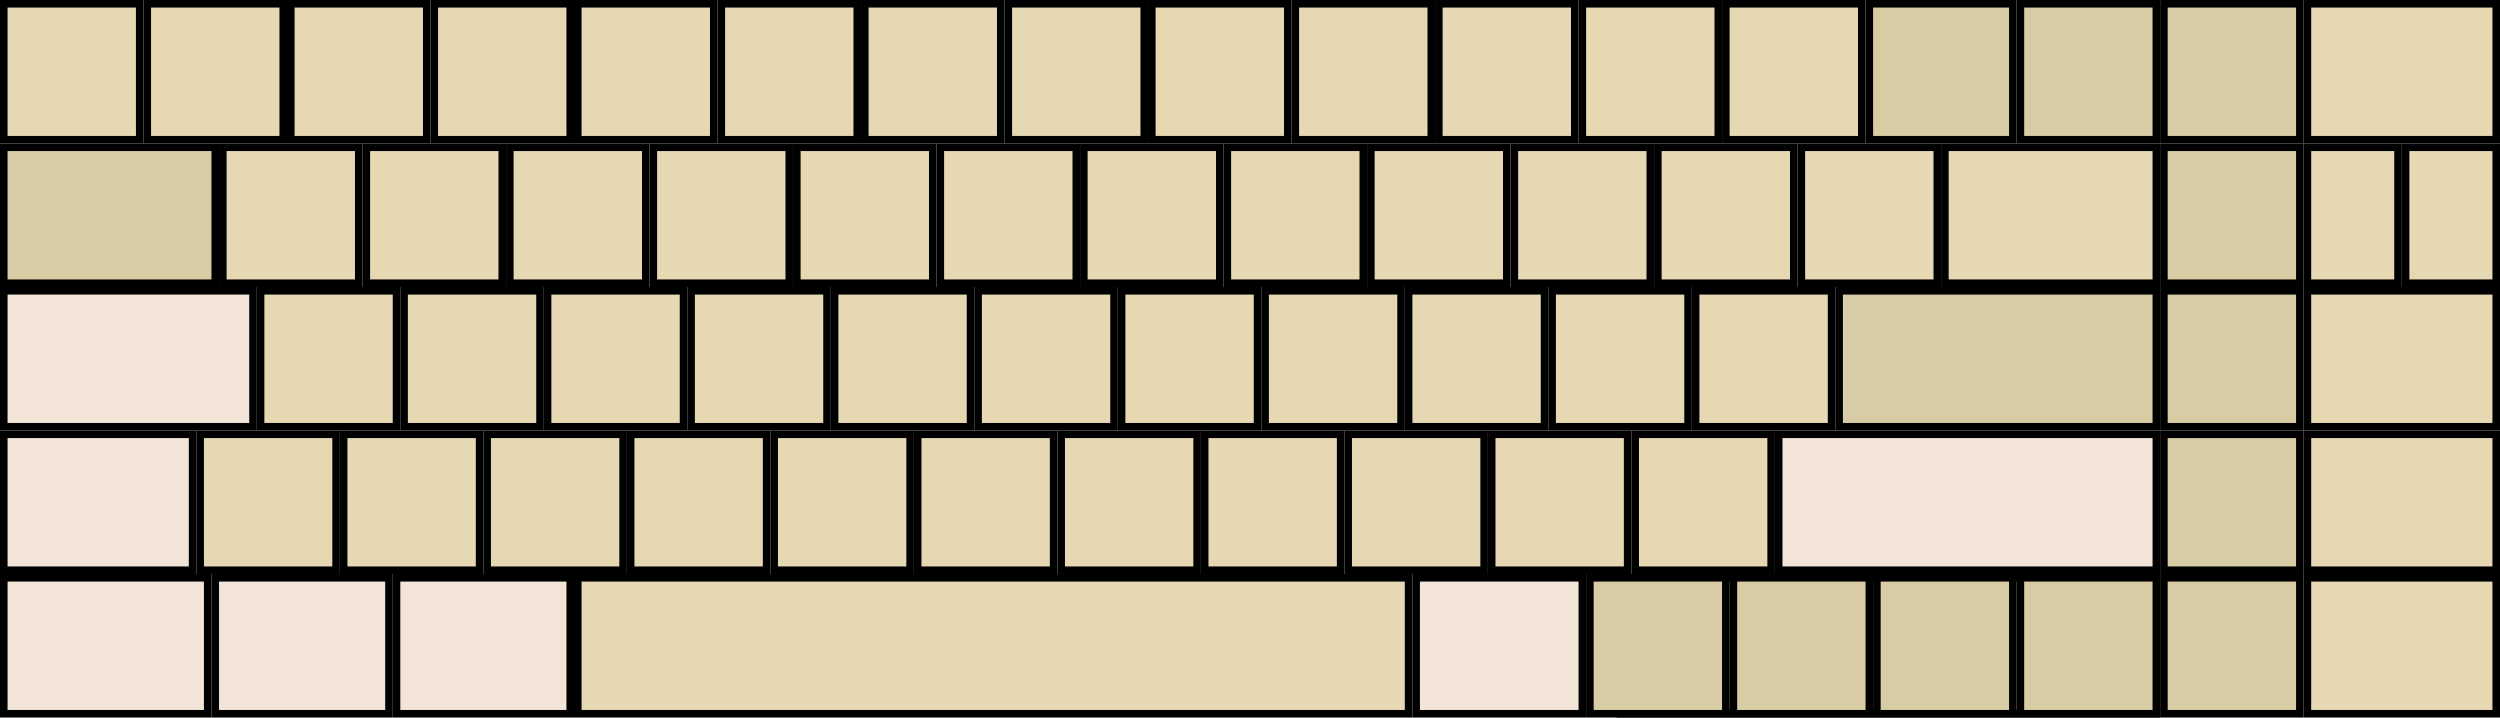
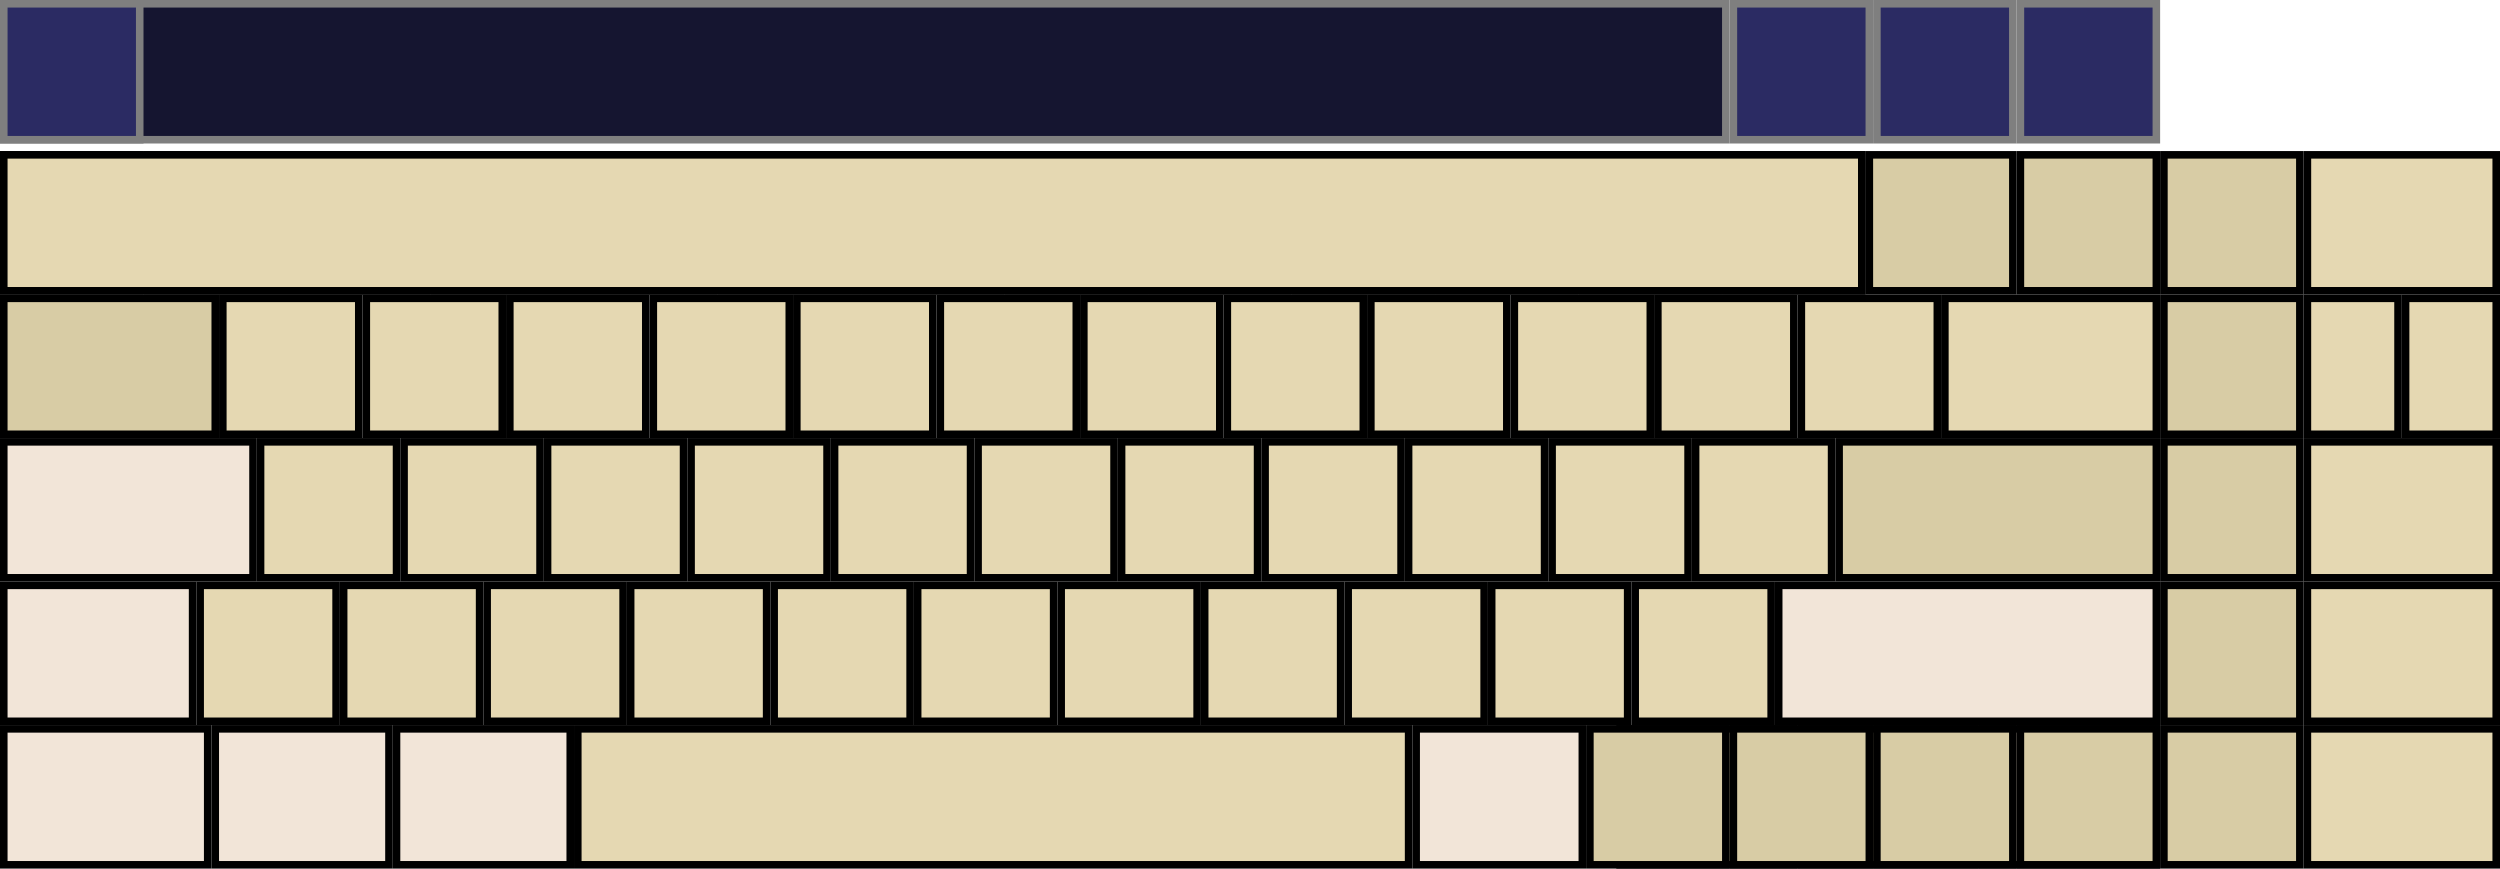
- <svg xmlns="http://www.w3.org/2000/svg" id="svg2" height="95" width="331" version="1.0">
-   <rect id="AB01" style="stroke:#000;fill:#e5d8b2" height="18" width="18" y="57.5" x="45.5" />
-   <rect id="AE02" style="stroke:#000;fill:#e5d8b2" height="18" width="18" y=".5" x="38.5" />
-   <rect id="AE03" style="stroke:#000;fill:#e5d8b2" height="18" width="18" y=".5" x="57.5" />
-   <rect id="AD09" style="stroke:#000;fill:#e5d8b2" height="18" width="18" y="19.5" x="181.5" />
-   <rect id="AE01" style="stroke:#000;fill:#e5d8b2" height="18" width="18" y=".5" x="19.5" />
-   <rect id="AE06" style="stroke:#000;fill:#e5d8b2" height="18" width="18" y=".5" x="114.5" />
-   <rect id="AE07" style="stroke:#000;fill:#e5d8b2" height="18" width="18" y=".5" x="133.5" />
-   <rect id="AE04" style="stroke:#000;fill:#e5d8b2" height="18" width="18" y=".5" x="76.5" />
-   <rect id="AE05" style="stroke:#000;fill:#e5d8b2" height="18" width="18" y=".5" x="95.5" />
-   <rect id="AD03" style="stroke:#000;fill:#e5d8b2" height="18" width="18" y="19.5" x="67.5" />
-   <rect id="AD02" style="stroke:#000;fill:#e5d8b2" height="18" width="18" y="19.5" x="48.5" />
-   <rect id="AD01" style="stroke:#000;fill:#e5d8b2" height="18" width="18" y="19.5" x="29.5" />
-   <rect id="AE09" style="stroke:#000;fill:#e5d8b2" height="18" width="18" y=".5" x="171.5" />
-   <rect id="AD07" style="stroke:#000;fill:#e5d8b2" height="18" width="18" y="19.5" x="143.5" />
-   <rect id="AD06" style="stroke:#000;fill:#e5d8b2" height="18" width="18" y="19.5" x="124.5" />
-   <rect id="AD05" style="stroke:#000;fill:#e5d8b2" height="18" width="18" y="19.5" x="105.5" />
-   <rect id="AD04" style="stroke:#000;fill:#e5d8b2" height="18" width="18" y="19.5" x="86.5" />
-   <rect id="AB10" style="stroke:#000;fill:#e5d8b2" height="18" width="18" y="57.5" x="216.5" />
-   <rect id="AC11" style="stroke:#000;fill:#e5d8b2" height="18" width="18" y="38.5" x="224.5" />
-   <rect id="AC10" style="stroke:#000;fill:#e5d8b2" height="18" width="18" y="38.5" x="205.5" />
-   <rect id="TLDE" style="stroke:#000;fill:#e5d8b2" height="18" width="18" y=".5" x=".5" />
-   <rect id="LSGT" style="stroke:#000;fill:#e5d8b2" height="18" width="18" y="57.5" x="26.5" />
-   <rect id="BKSL" style="stroke:#000;fill:#e5d8b2" height="18" width="28" y="19.5" x="257.5" />
-   <rect id="AD10" style="stroke:#000;fill:#e5d8b2" height="18" width="18" y="19.5" x="200.5" />
-   <rect id="AD11" style="stroke:#000;fill:#e5d8b2" height="18" width="18" y="19.5" x="219.5" />
-   <rect id="AD12" style="stroke:#000;fill:#e5d8b2" height="18" width="18" y="19.5" x="238.5" />
-   <rect id="AB08" style="stroke:#000;fill:#e5d8b2" height="18" width="18" y="57.5" x="178.5" />
-   <rect id="AE11" style="stroke:#000;fill:#e5d8b2" height="18" width="18" y=".5" x="209.5" />
-   <rect id="AE10" style="stroke:#000;fill:#e5d8b2" height="18" width="18" y=".5" x="190.5" />
-   <rect id="AE12" style="stroke:#000;fill:#e5d8b2" height="18" width="18" y=".5" x="228.5" />
-   <rect id="AC04" style="stroke:#000;fill:#e5d8b2" height="18" width="18" y="38.5" x="91.5" />
-   <rect id="AC05" style="stroke:#000;fill:#e5d8b2" height="18" width="18" y="38.5" x="110.5" />
-   <rect id="AC06" style="stroke:#000;fill:#e5d8b2" height="18" width="18" y="38.5" x="129.5" />
-   <rect id="AC07" style="stroke:#000;fill:#e5d8b2" height="18" width="18" y="38.5" x="148.5" />
-   <rect id="AB09" style="stroke:#000;fill:#e5d8b2" height="18" width="18" y="57.5" x="197.5" />
-   <rect id="AC01" style="stroke:#000;fill:#e5d8b2" height="18" width="18" y="38.5" x="34.5" />
-   <rect id="AC02" style="stroke:#000;fill:#e5d8b2" height="18" width="18" y="38.5" x="53.5" />
-   <rect id="AC03" style="stroke:#000;fill:#e5d8b2" height="18" width="18" y="38.5" x="72.5" />
-   <rect id="AB05" style="stroke:#000;fill:#e5d8b2" height="18" width="18" y="57.5" x="121.5" />
-   <rect id="AB04" style="stroke:#000;fill:#e5d8b2" height="18" width="18" y="57.5" x="102.5" />
-   <rect id="AE08" style="stroke:#000;fill:#e5d8b2" height="18" width="18" y=".5" x="152.5" />
-   <rect id="AB06" style="stroke:#000;fill:#e5d8b2" height="18" width="18" y="57.5" x="140.5" />
-   <rect id="AC08" style="stroke:#000;fill:#e5d8b2" height="18" width="18" y="38.5" x="167.5" />
-   <rect id="AC09" style="stroke:#000;fill:#e5d8b2" height="18" width="18" y="38.5" x="186.5" />
-   <rect id="AB03" style="stroke:#000;fill:#e5d8b2" height="18" width="18" y="57.5" x="83.5" />
-   <rect id="AB02" style="stroke:#000;fill:#e5d8b2" height="18" width="18" y="57.5" x="64.5" />
-   <rect id="AD08" style="stroke:#000;fill:#e5d8b2" height="18" width="18" y="19.5" x="162.5" />
-   <rect id="AB07" style="stroke:#000;fill:#e5d8b2" height="18" width="18" y="57.5" x="159.5" />
-   <rect id="RCTL" style="stroke:#000;fill:#f2e5d8" height="18" width="23" y="76.5" x="262.5" />
-   <rect id="LCTL" style="stroke:#000;fill:#f2e5d8" height="18" width="27" y="76.5" x=".5" />
-   <rect id="LALT" style="stroke:#000;fill:#f2e5d8" height="18" width="23" y="76.5" x="52.5" />
-   <rect id="MENU" style="stroke:#000;fill:#d8cca5" height="18" width="23" y="76.5" x="238.5" />
-   <rect id="RWIN" style="stroke:#000;fill:#d8cca5" height="18" width="23" y="76.5" x="214.5" />
-   <rect id="LWIN" style="stroke:#000;fill:#f2e5d8" height="18" width="23" y="76.5" x="28.5" />
-   <rect id="BKSP" style="stroke:#000;fill:#d8cca5" height="18" width="19" y=".5" x="247.5" />
-   <rect id="DELE" style="stroke:#000;fill:#d8cca5" height="18" width="18" y=".5" x="267.5" />
-   <rect id="TAB" style="stroke:#000;fill:#d8cca5" height="18" width="28" y="19.5" x=".5" />
-   <rect id="CAPS" style="stroke:#000;fill:#f2e5d8" height="18" width="33" y="38.5" x=".5" />
-   <rect id="RTRN" style="stroke:#000;fill:#d8cca5" height="18" width="42" y="38.5" x="243.5" />
-   <rect id="LFSH" style="stroke:#000;fill:#f2e5d8" height="18" width="25" y="57.5" x=".5" />
-   <rect id="RTSH" style="stroke:#000;fill:#f2e5d8" height="18" width="50" y="57.5" x="235.5" />
-   <rect id="SPCE" style="stroke:#000;fill:#e5d8b2" height="18" width="110" y="76.5" x="76.5" />
-   <rect id="RALT" style="stroke:#000;fill:#f2e5d8" height="18" width="22" y="76.5" x="187.5" />
-   <rect id="LEFT" style="stroke:#000;fill:#d8cca5" height="18" width="18" y="76.5" x="210.5" />
-   <rect id="RGHT" style="stroke:#000;fill:#d8cca5" height="18" width="18" y="76.5" x="229.5" />
-   <rect id="UP" style="stroke:#000;fill:#d8cca5" height="18" width="18" y="76.5" x="248.5" />
-   <rect id="DOWN" style="stroke:#000;fill:#d8cca5" height="18" width="18" y="76.5" x="267.5" />
-   <rect id="middleclick" style="stroke:#000;fill:#d8cca5" height="18" width="18" y=".5" x="286.5" />
-   <rect id="secondaryclick" style="stroke:#000;fill:#d8cca5" height="18" width="18" y="19.5" x="286.5" />
-   <rect id="doubleclick" style="stroke:#000;fill:#d8cca5" height="18" width="18" y="38.5" x="286.5" />
-   <rect id="dragclick" style="stroke:#000;fill:#d8cca5" height="18" width="18" y="57.5" x="286.5" />
-   <rect id="hoverclick" style="stroke:#000;fill:#d8cca5" height="18" width="18" y="76.5" x="286.5" />
-   <rect id="hide" style="stroke:#000;fill:#e5d8b2" height="18" width="25" y=".5" x="305.5" />
-   <rect id="showclick" style="stroke:#000;fill:#e5d8b2" height="18" width="12" y="19.5" x="305.5" />
-   <rect id="move" style="stroke:#000;fill:#e5d8b2" height="18" width="12" y="19.5" x="318.5" />
-   <rect id="layer0" style="stroke:#000;fill:#e5d8b2" height="18" width="25" y="38.5" x="305.5" />
-   <rect id="layer1" style="stroke:#000;fill:#e5d8b2" height="18" width="25" y="57.5" x="305.5" />
-   <rect id="layer2" style="stroke:#000;fill:#e5d8b2" height="18" width="25" y="76.5" x="305.5" />
+ <svg xmlns="http://www.w3.org/2000/svg" id="svg2" height="115" width="331" version="1.0">
+   <defs id="defs90" />
+   <rect id="wordlistbg" height="18" width="228" y="0.5" x="0.5" style="fill:#151530;stroke:#7f7f7f;stroke-width:1" />
+   <rect id="punctuation" height="18" width="18" y="0.5" x="229.5" style="fill:#2b2b63;stroke:#7f7f7f" />
+   <rect id="stealthmode" height="18" width="18" y="0.5" x="0.5" style="fill:#2b2b63;stroke:#7f7f7f" />
+   <rect id="learnmode" height="18" width="18" y="0.5" x="248.5" style="fill:#2b2b63;stroke:#7f7f7f" />
+   <rect id="dictionaries" height="18" width="18" y="0.5" x="267.5" style="fill:#2b2b63;stroke:#7f7f7f" />
+   <rect id="AB01" style="fill:#e5d8b2;stroke:#000000" height="18" width="18" y="77.5" x="45.5" />
+   <rect id="AE02" style="fill:#e5d8b2;stroke:#000000" height="18" width="18" y="20.5" x="38.5" />
+   <rect id="AE03" style="fill:#e5d8b2;stroke:#000000" height="18" width="18" y="20.5" x="57.5" />
+   <rect id="AD09" style="fill:#e5d8b2;stroke:#000000" height="18" width="18" y="39.5" x="181.5" />
+   <rect id="AE01" style="fill:#e5d8b2;stroke:#000000" height="18" width="18" y="20.5" x="19.5" />
+   <rect id="AE06" style="fill:#e5d8b2;stroke:#000000" height="18" width="18" y="20.5" x="114.5" />
+   <rect id="AE07" style="fill:#e5d8b2;stroke:#000000" height="18" width="18" y="20.5" x="133.5" />
+   <rect id="AE04" style="fill:#e5d8b2;stroke:#000000" height="18" width="18" y="20.5" x="76.5" />
+   <rect id="AE05" style="fill:#e5d8b2;stroke:#000000" height="18" width="18" y="20.5" x="95.5" />
+   <rect id="AD03" style="fill:#e5d8b2;stroke:#000000" height="18" width="18" y="39.5" x="67.5" />
+   <rect id="AD02" style="fill:#e5d8b2;stroke:#000000" height="18" width="18" y="39.5" x="48.5" />
+   <rect id="AD01" style="fill:#e5d8b2;stroke:#000000" height="18" width="18" y="39.5" x="29.5" />
+   <rect id="AE09" style="fill:#e5d8b2;stroke:#000000" height="18" width="18" y="20.5" x="171.5" />
+   <rect id="AD07" style="fill:#e5d8b2;stroke:#000000" height="18" width="18" y="39.5" x="143.5" />
+   <rect id="AD06" style="fill:#e5d8b2;stroke:#000000" height="18" width="18" y="39.5" x="124.5" />
+   <rect id="AD05" style="fill:#e5d8b2;stroke:#000000" height="18" width="18" y="39.5" x="105.5" />
+   <rect id="AD04" style="fill:#e5d8b2;stroke:#000000" height="18" width="18" y="39.5" x="86.5" />
+   <rect id="AB10" style="fill:#e5d8b2;stroke:#000000" height="18" width="18" y="77.5" x="216.5" />
+   <rect id="AC11" style="fill:#e5d8b2;stroke:#000000" height="18" width="18" y="58.5" x="224.5" />
+   <rect id="AC10" style="fill:#e5d8b2;stroke:#000000" height="18" width="18" y="58.5" x="205.5" />
+   <rect id="TLDE" style="fill:#e5d8b2;stroke:#000000" height="18" width="18" y="20.5" x="0.5" />
+   <rect id="LSGT" style="fill:#e5d8b2;stroke:#000000" height="18" width="18" y="77.5" x="26.5" />
+   <rect id="BKSL" style="fill:#e5d8b2;stroke:#000000" height="18" width="28" y="39.5" x="257.5" />
+   <rect id="AD10" style="fill:#e5d8b2;stroke:#000000" height="18" width="18" y="39.5" x="200.5" />
+   <rect id="AD11" style="fill:#e5d8b2;stroke:#000000" height="18" width="18" y="39.5" x="219.5" />
+   <rect id="AD12" style="fill:#e5d8b2;stroke:#000000" height="18" width="18" y="39.5" x="238.5" />
+   <rect id="AB08" style="fill:#e5d8b2;stroke:#000000" height="18" width="18" y="77.5" x="178.5" />
+   <rect id="AE11" style="fill:#e5d8b2;stroke:#000000" height="18" width="18" y="20.5" x="209.5" />
+   <rect id="AE10" style="fill:#e5d8b2;stroke:#000000" height="18" width="18" y="20.5" x="190.5" />
+   <rect id="AE12" style="fill:#e5d8b2;stroke:#000000" height="18" width="18" y="20.5" x="228.5" />
+   <rect id="AC04" style="fill:#e5d8b2;stroke:#000000" height="18" width="18" y="58.5" x="91.5" />
+   <rect id="AC05" style="fill:#e5d8b2;stroke:#000000" height="18" width="18" y="58.5" x="110.5" />
+   <rect id="AC06" style="fill:#e5d8b2;stroke:#000000" height="18" width="18" y="58.5" x="129.5" />
+   <rect id="AC07" style="fill:#e5d8b2;stroke:#000000" height="18" width="18" y="58.5" x="148.5" />
+   <rect id="AB09" style="fill:#e5d8b2;stroke:#000000" height="18" width="18" y="77.5" x="197.5" />
+   <rect id="AC01" style="fill:#e5d8b2;stroke:#000000" height="18" width="18" y="58.5" x="34.5" />
+   <rect id="AC02" style="fill:#e5d8b2;stroke:#000000" height="18" width="18" y="58.5" x="53.5" />
+   <rect id="AC03" style="fill:#e5d8b2;stroke:#000000" height="18" width="18" y="58.5" x="72.5" />
+   <rect id="AB05" style="fill:#e5d8b2;stroke:#000000" height="18" width="18" y="77.5" x="121.5" />
+   <rect id="AB04" style="fill:#e5d8b2;stroke:#000000" height="18" width="18" y="77.5" x="102.5" />
+   <rect id="AE08" style="fill:#e5d8b2;stroke:#000000" height="18" width="18" y="20.5" x="152.5" />
+   <rect id="AB06" style="fill:#e5d8b2;stroke:#000000" height="18" width="18" y="77.5" x="140.5" />
+   <rect id="AC08" style="fill:#e5d8b2;stroke:#000000" height="18" width="18" y="58.5" x="167.5" />
+   <rect id="AC09" style="fill:#e5d8b2;stroke:#000000" height="18" width="18" y="58.5" x="186.5" />
+   <rect id="AB03" style="fill:#e5d8b2;stroke:#000000" height="18" width="18" y="77.5" x="83.5" />
+   <rect id="AB02" style="fill:#e5d8b2;stroke:#000000" height="18" width="18" y="77.5" x="64.5" />
+   <rect id="AD08" style="fill:#e5d8b2;stroke:#000000" height="18" width="18" y="39.5" x="162.5" />
+   <rect id="AB07" style="fill:#e5d8b2;stroke:#000000" height="18" width="18" y="77.5" x="159.5" />
+   <rect id="RCTL" style="fill:#f2e5d8;stroke:#000000" height="18" width="23" y="96.5" x="262.5" />
+   <rect id="LCTL" style="fill:#f2e5d8;stroke:#000000" height="18" width="27" y="96.5" x="0.5" />
+   <rect id="LALT" style="fill:#f2e5d8;stroke:#000000" height="18" width="23" y="96.5" x="52.5" />
+   <rect id="MENU" style="fill:#d8cca5;stroke:#000000" height="18" width="23" y="96.5" x="238.5" />
+   <rect id="RWIN" style="fill:#d8cca5;stroke:#000000" height="18" width="23" y="96.5" x="214.5" />
+   <rect id="LWIN" style="fill:#f2e5d8;stroke:#000000" height="18" width="23" y="96.5" x="28.5" />
+   <rect id="BKSP" style="fill:#d8cca5;stroke:#000000" height="18" width="19" y="20.5" x="247.5" />
+   <rect id="DELE" style="fill:#d8cca5;stroke:#000000" height="18" width="18" y="20.5" x="267.5" />
+   <rect id="TAB" style="fill:#d8cca5;stroke:#000000" height="18" width="28" y="39.5" x="0.5" />
+   <rect id="CAPS" style="fill:#f2e5d8;stroke:#000000" height="18" width="33" y="58.5" x="0.5" />
+   <rect id="RTRN" style="fill:#d8cca5;stroke:#000000" height="18" width="42" y="58.5" x="243.5" />
+   <rect id="LFSH" style="fill:#f2e5d8;stroke:#000000" height="18" width="25" y="77.5" x="0.5" />
+   <rect id="RTSH" style="fill:#f2e5d8;stroke:#000000" height="18" width="50" y="77.5" x="235.5" />
+   <rect id="SPCE" style="fill:#e5d8b2;stroke:#000000" height="18" width="110" y="96.5" x="76.5" />
+   <rect id="RALT" style="fill:#f2e5d8;stroke:#000000" height="18" width="22" y="96.5" x="187.5" />
+   <rect id="LEFT" style="fill:#d8cca5;stroke:#000000" height="18" width="18" y="96.5" x="210.5" />
+   <rect id="RGHT" style="fill:#d8cca5;stroke:#000000" height="18" width="18" y="96.5" x="229.5" />
+   <rect id="UP" style="fill:#d8cca5;stroke:#000000" height="18" width="18" y="96.5" x="248.5" />
+   <rect id="DOWN" style="fill:#d8cca5;stroke:#000000" height="18" width="18" y="96.5" x="267.5" />
+   <rect id="middleclick" style="fill:#d8cca5;stroke:#000000" height="18" width="18" y="20.5" x="286.5" />
+   <rect id="secondaryclick" style="fill:#d8cca5;stroke:#000000" height="18" width="18" y="39.5" x="286.5" />
+   <rect id="doubleclick" style="fill:#d8cca5;stroke:#000000" height="18" width="18" y="58.5" x="286.5" />
+   <rect id="dragclick" style="fill:#d8cca5;stroke:#000000" height="18" width="18" y="77.5" x="286.5" />
+   <rect id="hoverclick" style="fill:#d8cca5;stroke:#000000" height="18" width="18" y="96.5" x="286.5" />
+   <rect id="hide" style="fill:#e5d8b2;stroke:#000000" height="18" width="25" y="20.5" x="305.5" />
+   <rect id="showclick" style="fill:#e5d8b2;stroke:#000000" height="18" width="12" y="39.5" x="305.5" />
+   <rect id="move" style="fill:#e5d8b2;stroke:#000000" height="18" width="12" y="39.5" x="318.5" />
+   <rect id="layer0" style="fill:#e5d8b2;stroke:#000000" height="18" width="25" y="58.5" x="305.5" />
+   <rect id="layer1" style="fill:#e5d8b2;stroke:#000000" height="18" width="25" y="77.5" x="305.5" />
+   <rect id="layer2" style="fill:#e5d8b2;stroke:#000000" height="18" width="25" y="96.5" x="305.5" />
+   <rect id="inputline" style="fill:#e5d8b2;stroke:#000000;stroke-width:1" height="18" width="246" y="20.5" x="0.5" />
</svg>
